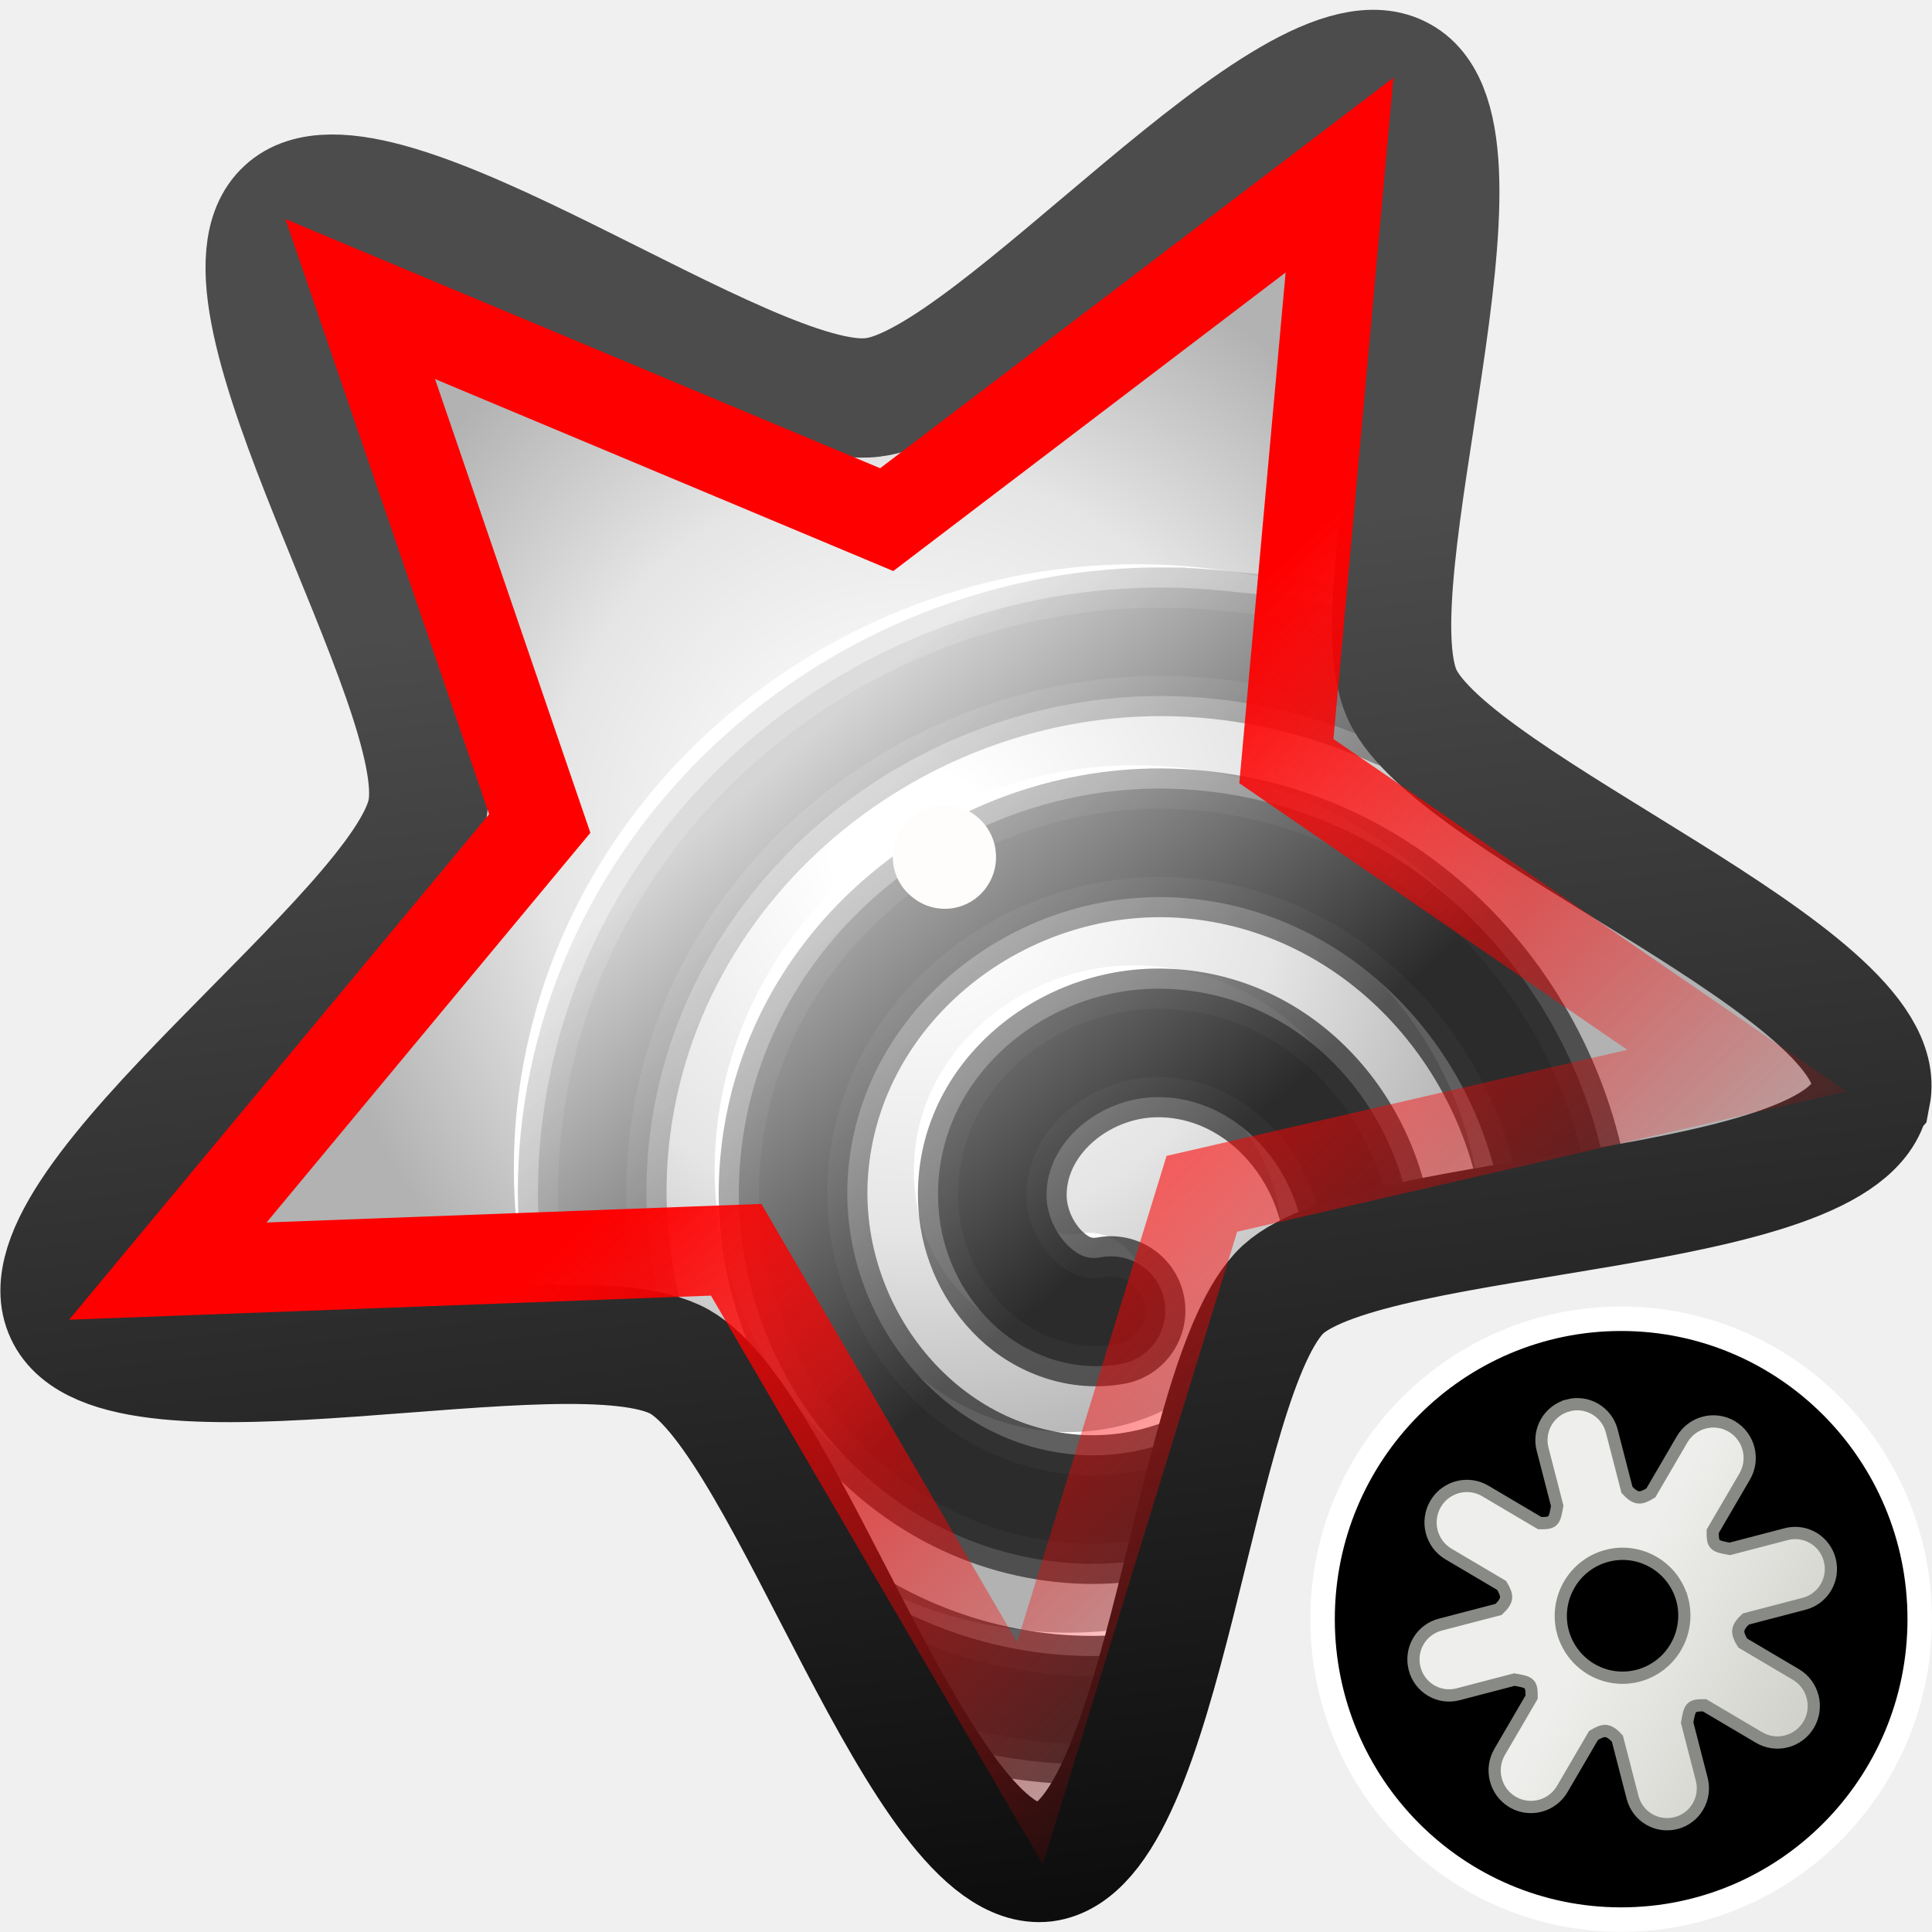
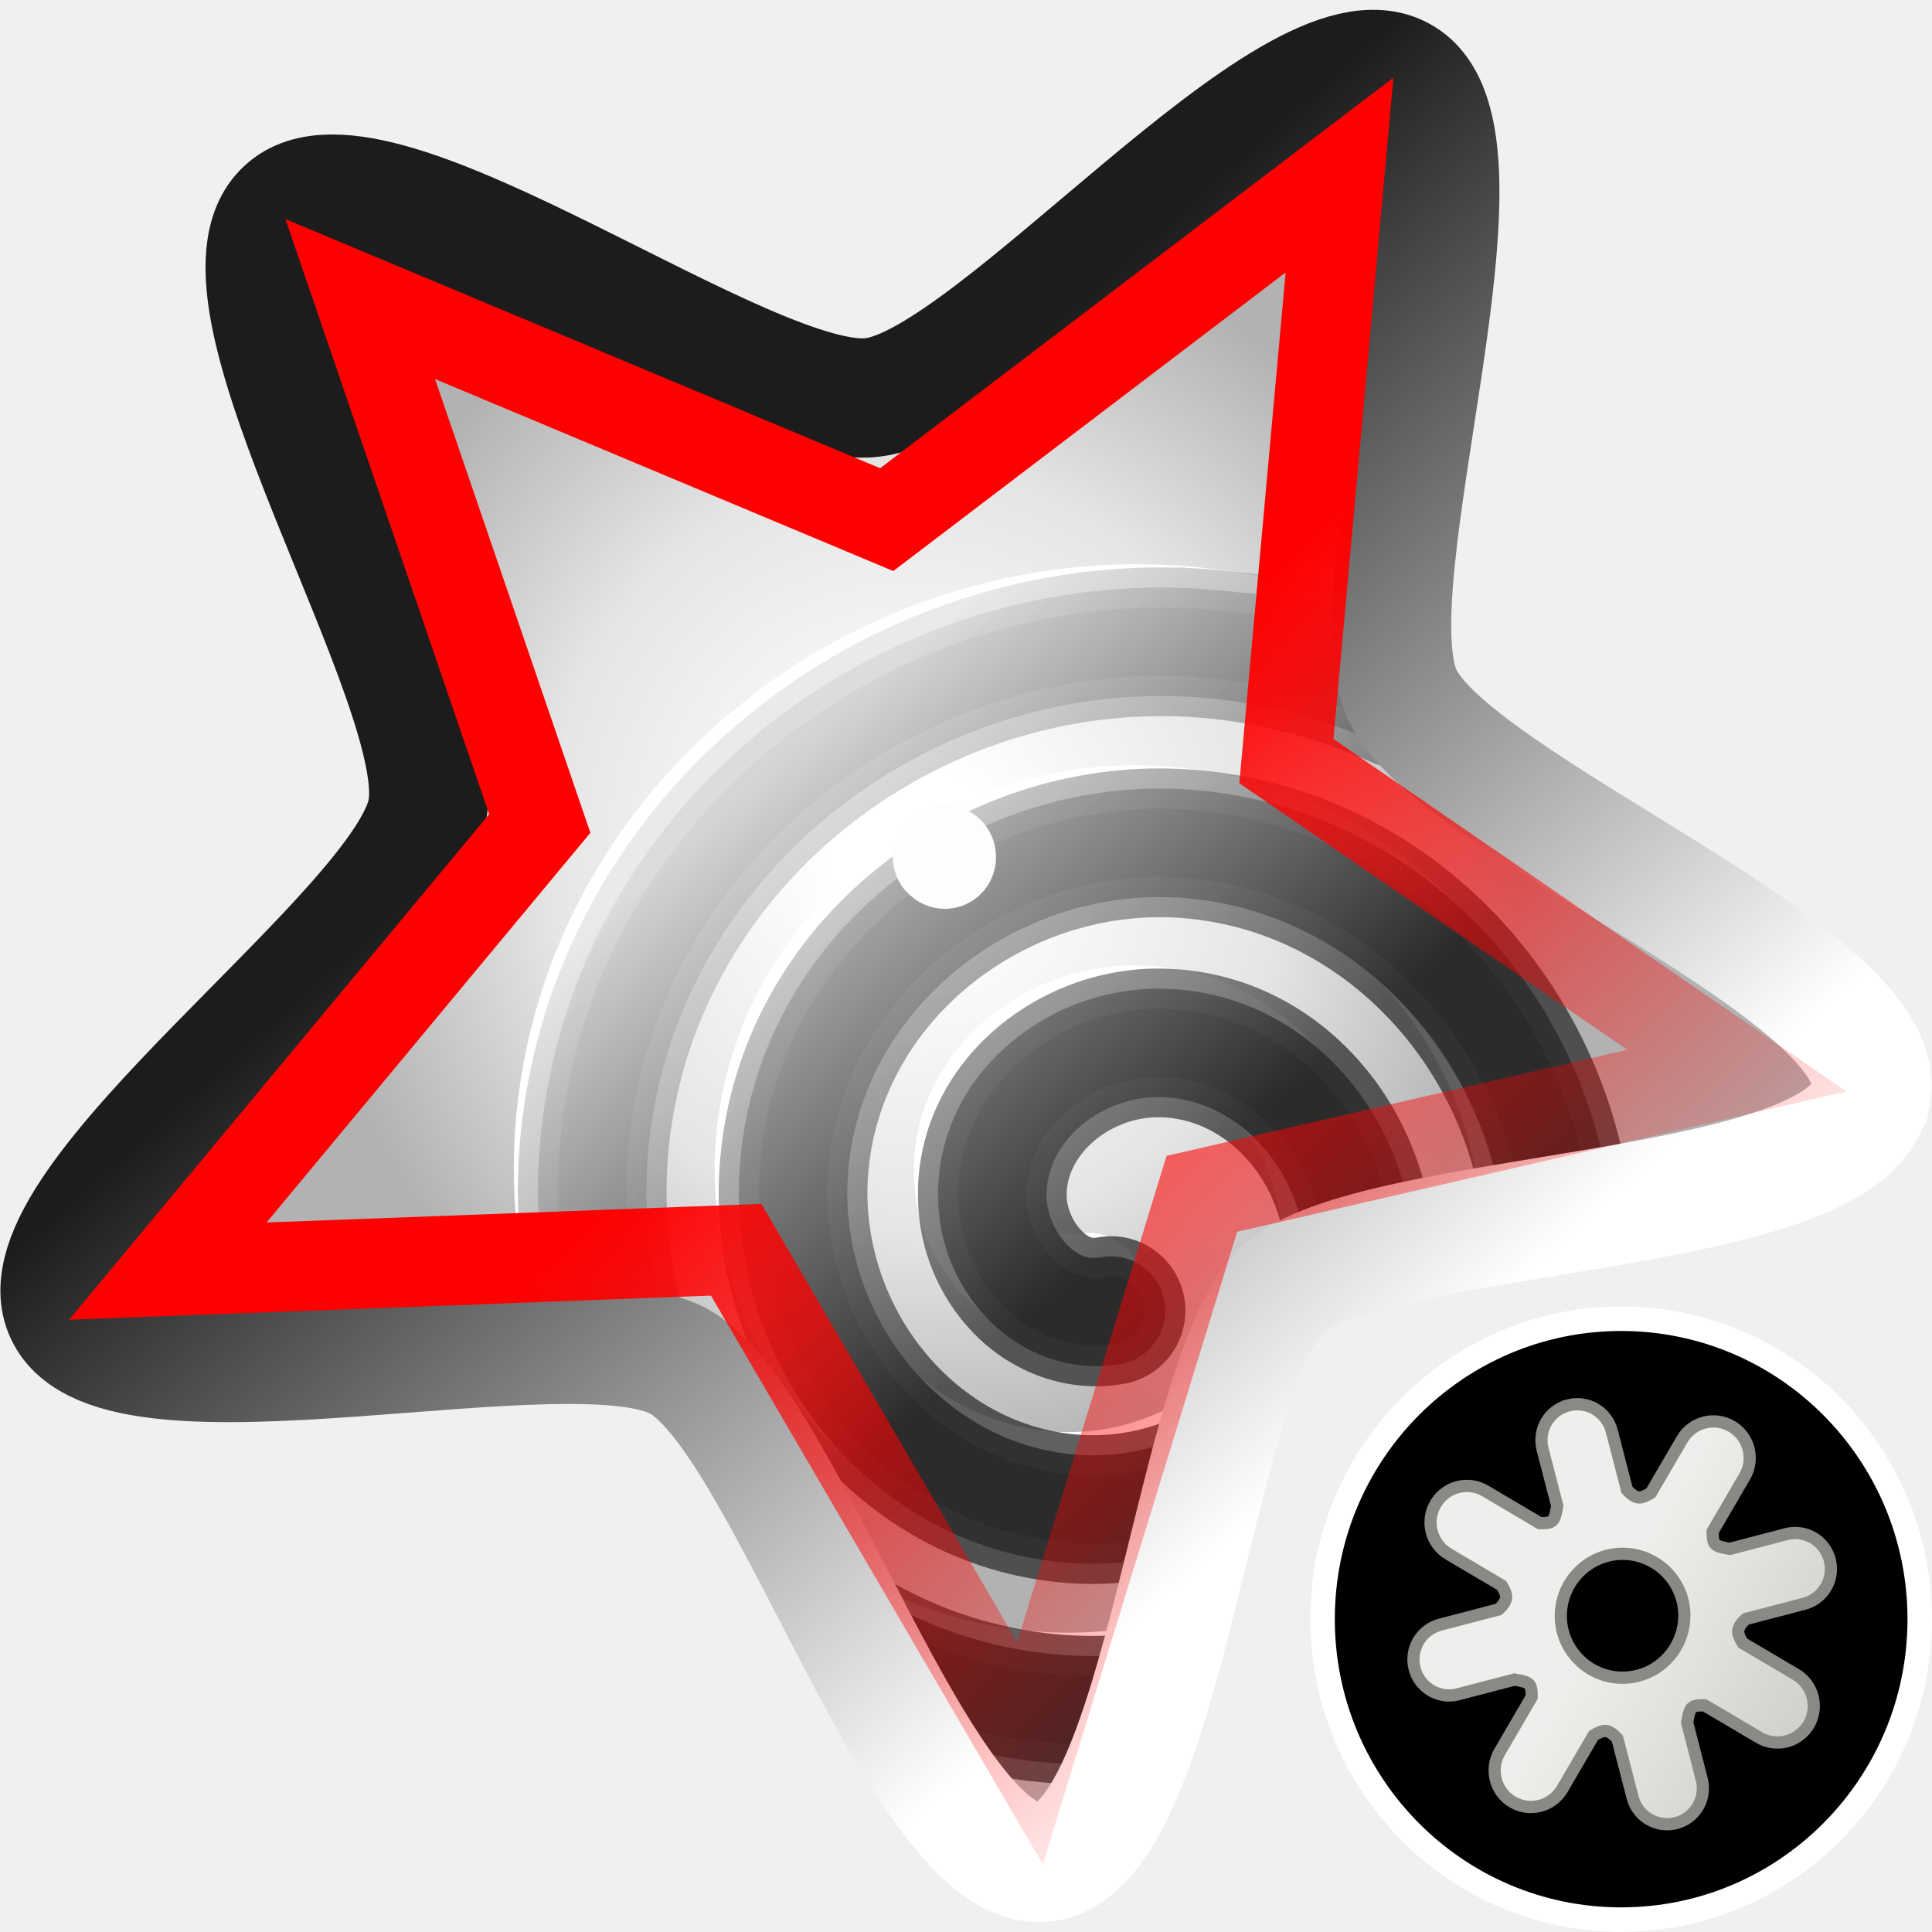
<svg xmlns="http://www.w3.org/2000/svg" xmlns:xlink="http://www.w3.org/1999/xlink" viewBox="0 0 48 48">
  <defs>
    <linearGradient id="e">
      <stop offset=".45" stop-color="red" />
      <stop offset="1" stop-color="red" stop-opacity="0" />
    </linearGradient>
    <linearGradient xlink:href="#e" id="s" x1="10.779" y1="9.531" x2="37.809" y2="38.124" gradientUnits="userSpaceOnUse" />
    <linearGradient xlink:href="#h" id="u" x1="7.598" y1="7.681" x2="12.404" y2="12.336" gradientUnits="userSpaceOnUse" gradientTransform="matrix(1.12453 -.29235 .29238 1.1244 47.126 26.974)" />
    <linearGradient id="h">
      <stop offset="0" stop-color="#eeeeec" />
      <stop offset="1" stop-color="#d2d2cc" />
    </linearGradient>
    <linearGradient xlink:href="#k" id="p" x1="-30.579" y1=".19" x2="-24.888" y2="7.677" gradientUnits="userSpaceOnUse" gradientTransform="rotate(176.25 -9.273 16.031)scale(1.5403)" />
    <linearGradient id="k">
      <stop offset="0" stop-color="#2b2b2b" />
      <stop offset="1" stop-color="#d5d5d5" />
    </linearGradient>
    <linearGradient xlink:href="#l" id="q" x1="-30.579" y1=".19" x2="-24.888" y2="7.677" gradientUnits="userSpaceOnUse" gradientTransform="rotate(176.25 -9.273 16.031)scale(1.5403)" />
    <linearGradient id="l">
      <stop offset="0" stop-color="#323232" stop-opacity=".776" />
      <stop offset="1" stop-color="#e0e0e0" stop-opacity=".675" />
    </linearGradient>
    <linearGradient id="n">
-       <stop offset="0" stop-color="#4c4c4c" />
-       <stop offset="1" stop-color="#0d0d0d" />
+       <stop offset="0" stop-color="#1c1c1c" />
+       <stop offset="1" stop-color="#fff" />
    </linearGradient>
    <linearGradient id="m">
      <stop offset=".086" stop-color="#fff" />
      <stop offset=".393" stop-color="#e5e5e5" />
      <stop offset=".649" stop-color="#b2b2b2" />
    </linearGradient>
-     <linearGradient xlink:href="#n" id="r" gradientUnits="userSpaceOnUse" x1="5.83" y1="6.7" x2="12.91" y2="13.2" gradientTransform="matrix(2.647 2.2616 -2.267 2.6553 22.262 -16.865)" />
+     <linearGradient xlink:href="#n" id="r" gradientUnits="userSpaceOnUse" x1="5.031" y1="8.015" x2="12.299" y2="9.006" gradientTransform="matrix(2.647 2.2616 -2.267 2.6553 22.262 -16.865)" />
    <radialGradient xlink:href="#m" id="o" cx="7.18" cy="8.2" r="6.59" fx="7.18" fy="8.2" gradientTransform="matrix(1.1223 3.51126 -3.3576 1.08334 42.17 -12.943)" gradientUnits="userSpaceOnUse" />
    <filter id="t" width="1" height="1" x="0" y="0" color-interpolation-filters="sRGB">
      <feGaussianBlur />
    </filter>
  </defs>
  <path fill="url(#o)" fill-rule="evenodd" d="M46.46 27.232c-.58 3.04-12.321 2.743-14.585 4.805-2.26 2.11-2.886 13.836-5.921 14.228-3.04.342-6.382-10.917-9.07-12.434-2.662-1.493-13.993 1.591-15.272-1.2-1.302-2.765 8.392-9.454 9-12.471.606-3.017-5.816-12.867-3.53-14.955 2.237-2.084 11.565 5.06 14.6 4.668 3.04-.343 10.441-9.495 13.13-7.978 2.684 1.467-1.254 12.567.025 15.36 1.279 2.79 12.231 6.96 11.647 9.95z" enable-background="accumulate" overflow="visible" style="marker:none" />
  <path fill="#fff" fill-rule="evenodd" d="M28.35 14.018c-7.69-.055-14.695 5.67-15.511 13.566a14.3 14.3 0 0 0 .57 5.681l2.87.04a11.6 11.6 0 0 1-.761-5.446c.71-6.882 7.268-11.813 14.086-11.074a13.4 13.4 0 0 1 4.075 1.116 1.35 1.35 0 0 0 1.783-.673 1.35 1.35 0 0 0-.672-1.783 16.1 16.1 0 0 0-4.893-1.337 15 15 0 0 0-1.547-.09m-.344 4.996c-5.178.103-9.866 4.036-10.23 9.427-.332 4.9 3.297 9.563 8.386 9.823a8.1 8.1 0 0 0 3.194-.49l1.547-4.36a5.47 5.47 0 0 1-4.604 2.16c-3.49-.18-6.068-3.49-5.835-6.949.283-4.17 4.238-7.224 8.367-6.893 4.244.34 7.473 3.908 7.927 8.01l2.642-.57c-.697-5.218-4.833-9.685-10.351-10.126q-.525-.043-1.043-.032m.115 4.97c-2.868.025-5.624 2.325-5.404 5.456a4.38 4.38 0 0 0 1.34 2.865c.789.757 1.994 1.242 3.249.99a1.35 1.35 0 0 0 1.054-1.584 1.35 1.35 0 0 0-1.585-1.058c-.332.066-.568-.025-.848-.292a1.86 1.86 0 0 1-.522-1.11c-.1-1.408 1.294-2.56 2.738-2.573 2.113-.018 3.743 2.007 3.684 4.122l2.682-.577c-.227-3.296-2.846-6.268-6.387-6.238m-9.31 13.244 3.043 5.17a13.4 13.4 0 0 0 3.435.8 13 13 0 0 0 2.136.027l1.006-2.84a10.2 10.2 0 0 1-2.88.13c-2.653-.258-4.987-1.487-6.74-3.287" color="#000" style="-inkscape-stroke:none" />
  <path fill="url(#p)" fill-rule="evenodd" d="M28.951 14.597c-7.69-.054-14.695 5.67-15.512 13.567a14.3 14.3 0 0 0 .57 5.681l2.871.039a11.55 11.55 0 0 1-.761-5.445c.711-6.882 7.268-11.813 14.086-11.074a13.4 13.4 0 0 1 4.074 1.116c.678.307.6-.26.908-.94s-.274-1.757-.953-2.063c-1.548-.701-2.045-.607-3.736-.79q-.776-.086-1.547-.09zm-.344 4.996c-5.178.104-9.866 4.037-10.23 9.428-.332 4.9 3.297 9.562 8.386 9.823a8.2 8.2 0 0 0 3.194-.492l1.547-4.358a5.47 5.47 0 0 1-4.604 2.158c-3.49-.178-6.068-3.489-5.835-6.948.283-4.17 4.238-7.224 8.367-6.892 4.244.339 7.473 3.908 7.927 8.01l2.642-.57c-.697-5.218-4.833-9.686-10.351-10.127q-.525-.042-1.043-.032zm.114 4.971c-2.868.024-5.623 2.324-5.403 5.456a4.4 4.4 0 0 0 1.341 2.865c.788.757 1.993 1.241 3.248.99a1.348 1.348 0 0 0-.531-2.642c-.333.066-.568-.025-.848-.292a1.86 1.86 0 0 1-.522-1.111c-.1-1.408 1.294-2.561 2.738-2.572 2.113-.018 3.743 2.006 3.684 4.122l2.682-.577c-.228-3.296-2.846-6.269-6.389-6.239Zm-9.307 13.244 3.043 5.17a13.4 13.4 0 0 0 3.435.801 13 13 0 0 0 2.136.027l1.006-2.842a10.2 10.2 0 0 1-2.88.132c-2.653-.258-4.987-1.487-6.74-3.288z" color="#000" style="mix-blend-mode:normal" stroke="url(#q)" />
  <path fill="none" stroke="url(#r)" stroke-width="2.964" d="M46.46 27.232c-.58 3.04-12.321 2.743-14.585 4.805-2.26 2.11-2.886 13.836-5.921 14.228-3.04.342-6.382-10.917-9.07-12.434-2.662-1.493-13.993 1.591-15.272-1.2-1.302-2.765 8.392-9.454 9-12.471.606-3.017-5.816-12.867-3.53-14.955 2.237-2.084 11.565 5.06 14.6 4.668 3.04-.343 10.441-9.495 13.13-7.978 2.684 1.467-1.254 12.567.025 15.36 1.279 2.79 12.231 6.96 11.647 9.95z" enable-background="accumulate" overflow="visible" style="marker:none" />
  <path fill="none" stroke="url(#s)" stroke-width="2.23" d="m43.15 26.6-13.29 3.06-4.27 13.9-7.3-12.51-14.12.53 9.24-11.12L8.95 7.43l13.08 5.48 11.25-8.56-1.32 14.56Z" enable-background="accumulate" overflow="visible" style="marker:none" />
  <path fill="#fffdfc" fill-rule="evenodd" d="M8.5 7.99a.37.37 0 0 1-.38.37.37.37 0 0 1-.37-.37.37.37 0 0 1 .37-.38.38.38 0 0 1 .38.371" filter="url(#t)" transform="rotate(36.96 34.605 17.856)scale(3.4182)" />
  <g color="#000">
    <ellipse ry="7.464" rx="7.418" cy="40.228" cx="40.277" style="marker:none" overflow="visible" stroke="#fff" stroke-width=".608" enable-background="accumulate" />
    <path style="marker:none" d="M60.644 33.586a2.176 2.176 0 1 1-4.21 1.095 2.176 2.176 0 0 1 4.21-1.095zM56.64 26.83a1.255 1.255 0 0 0-.9 1.533l.514 1.978c-.045.235-.07.448-.186.536-.092.07-.254.073-.428.07l-1.918-1.125a1.28 1.28 0 0 0-1.75.455 1.28 1.28 0 0 0 .455 1.75l1.87 1.097c.104.168.173.321.156.447s-.117.259-.263.393l-2.054.534a1.255 1.255 0 0 0-.901 1.534c.175.675.86 1.076 1.534.901l1.978-.514c.235.044.448.07.536.185.07.093.072.254.07.429l-1.126 1.917a1.28 1.28 0 0 0 .455 1.75 1.28 1.28 0 0 0 1.75-.455l1.098-1.87c.168-.104.321-.173.447-.156s.259.117.393.263l.535 2.054c.175.675.86 1.076 1.534.9a1.255 1.255 0 0 0 .9-1.533l-.514-1.978c.044-.235.07-.447.186-.536.092-.07.254-.072.428-.07l1.917 1.126a1.28 1.28 0 0 0 1.75-.455 1.28 1.28 0 0 0-.455-1.75l-1.869-1.098c-.104-.167-.174-.32-.157-.446.017-.127.118-.26.264-.394l2.054-.534a1.255 1.255 0 0 0 .9-1.534 1.255 1.255 0 0 0-1.533-.9l-1.978.514c-.235-.044-.448-.07-.536-.186-.07-.092-.073-.254-.07-.428l1.125-1.917a1.28 1.28 0 0 0-.455-1.75 1.28 1.28 0 0 0-1.75.455l-1.098 1.87c-.167.103-.32.173-.446.156-.127-.017-.26-.118-.394-.263l-.534-2.055a1.255 1.255 0 0 0-1.534-.9z" overflow="visible" fill="none" stroke="#000" stroke-width=".859" enable-background="accumulate" transform="matrix(.70607 0 0 .71045 -.913 16.209)" />
    <path d="M60.479 33.088a2.176 2.176 0 1 1-4.211 1.095 2.176 2.176 0 0 1 4.21-1.095zm-4.005-6.756a1.255 1.255 0 0 0-.901 1.534l.514 1.978c-.044.234-.07.447-.185.535-.093.07-.254.073-.429.071l-1.917-1.126a1.28 1.28 0 0 0-1.75.455 1.28 1.28 0 0 0 .455 1.75l1.87 1.098c.103.167.173.32.156.446s-.118.26-.263.394L51.969 34a1.255 1.255 0 0 0-.9 1.533 1.253 1.253 0 0 0 1.533.901l1.979-.514c.234.044.447.07.535.186.07.092.073.253.071.428l-1.126 1.917a1.28 1.28 0 0 0 .455 1.75 1.28 1.28 0 0 0 1.75-.455l1.098-1.87c.167-.103.32-.173.447-.156.126.017.258.118.393.263l.534 2.054c.175.675.86 1.076 1.534.901a1.255 1.255 0 0 0 .9-1.534l-.513-1.978c.044-.234.07-.447.185-.535.093-.07.254-.073.429-.071l1.917 1.126a1.28 1.28 0 0 0 1.75-.455 1.28 1.28 0 0 0-.455-1.75l-1.87-1.098c-.104-.167-.173-.32-.156-.446.017-.127.117-.26.263-.394l2.054-.534a1.255 1.255 0 0 0 .901-1.534 1.255 1.255 0 0 0-1.534-.9l-1.978.514c-.235-.044-.447-.07-.536-.186-.07-.092-.072-.253-.07-.428l1.126-1.917a1.28 1.28 0 0 0-.455-1.75 1.28 1.28 0 0 0-1.75.455l-1.098 1.87c-.168.103-.321.173-.447.156s-.259-.118-.393-.263l-.534-2.054a1.255 1.255 0 0 0-1.534-.901z" style="marker:none" overflow="visible" fill="url(#u)" fill-rule="evenodd" stroke="#888a85" stroke-width=".429" enable-background="accumulate" transform="matrix(.70607 0 0 .71045 -.913 16.209)" />
  </g>
</svg>
